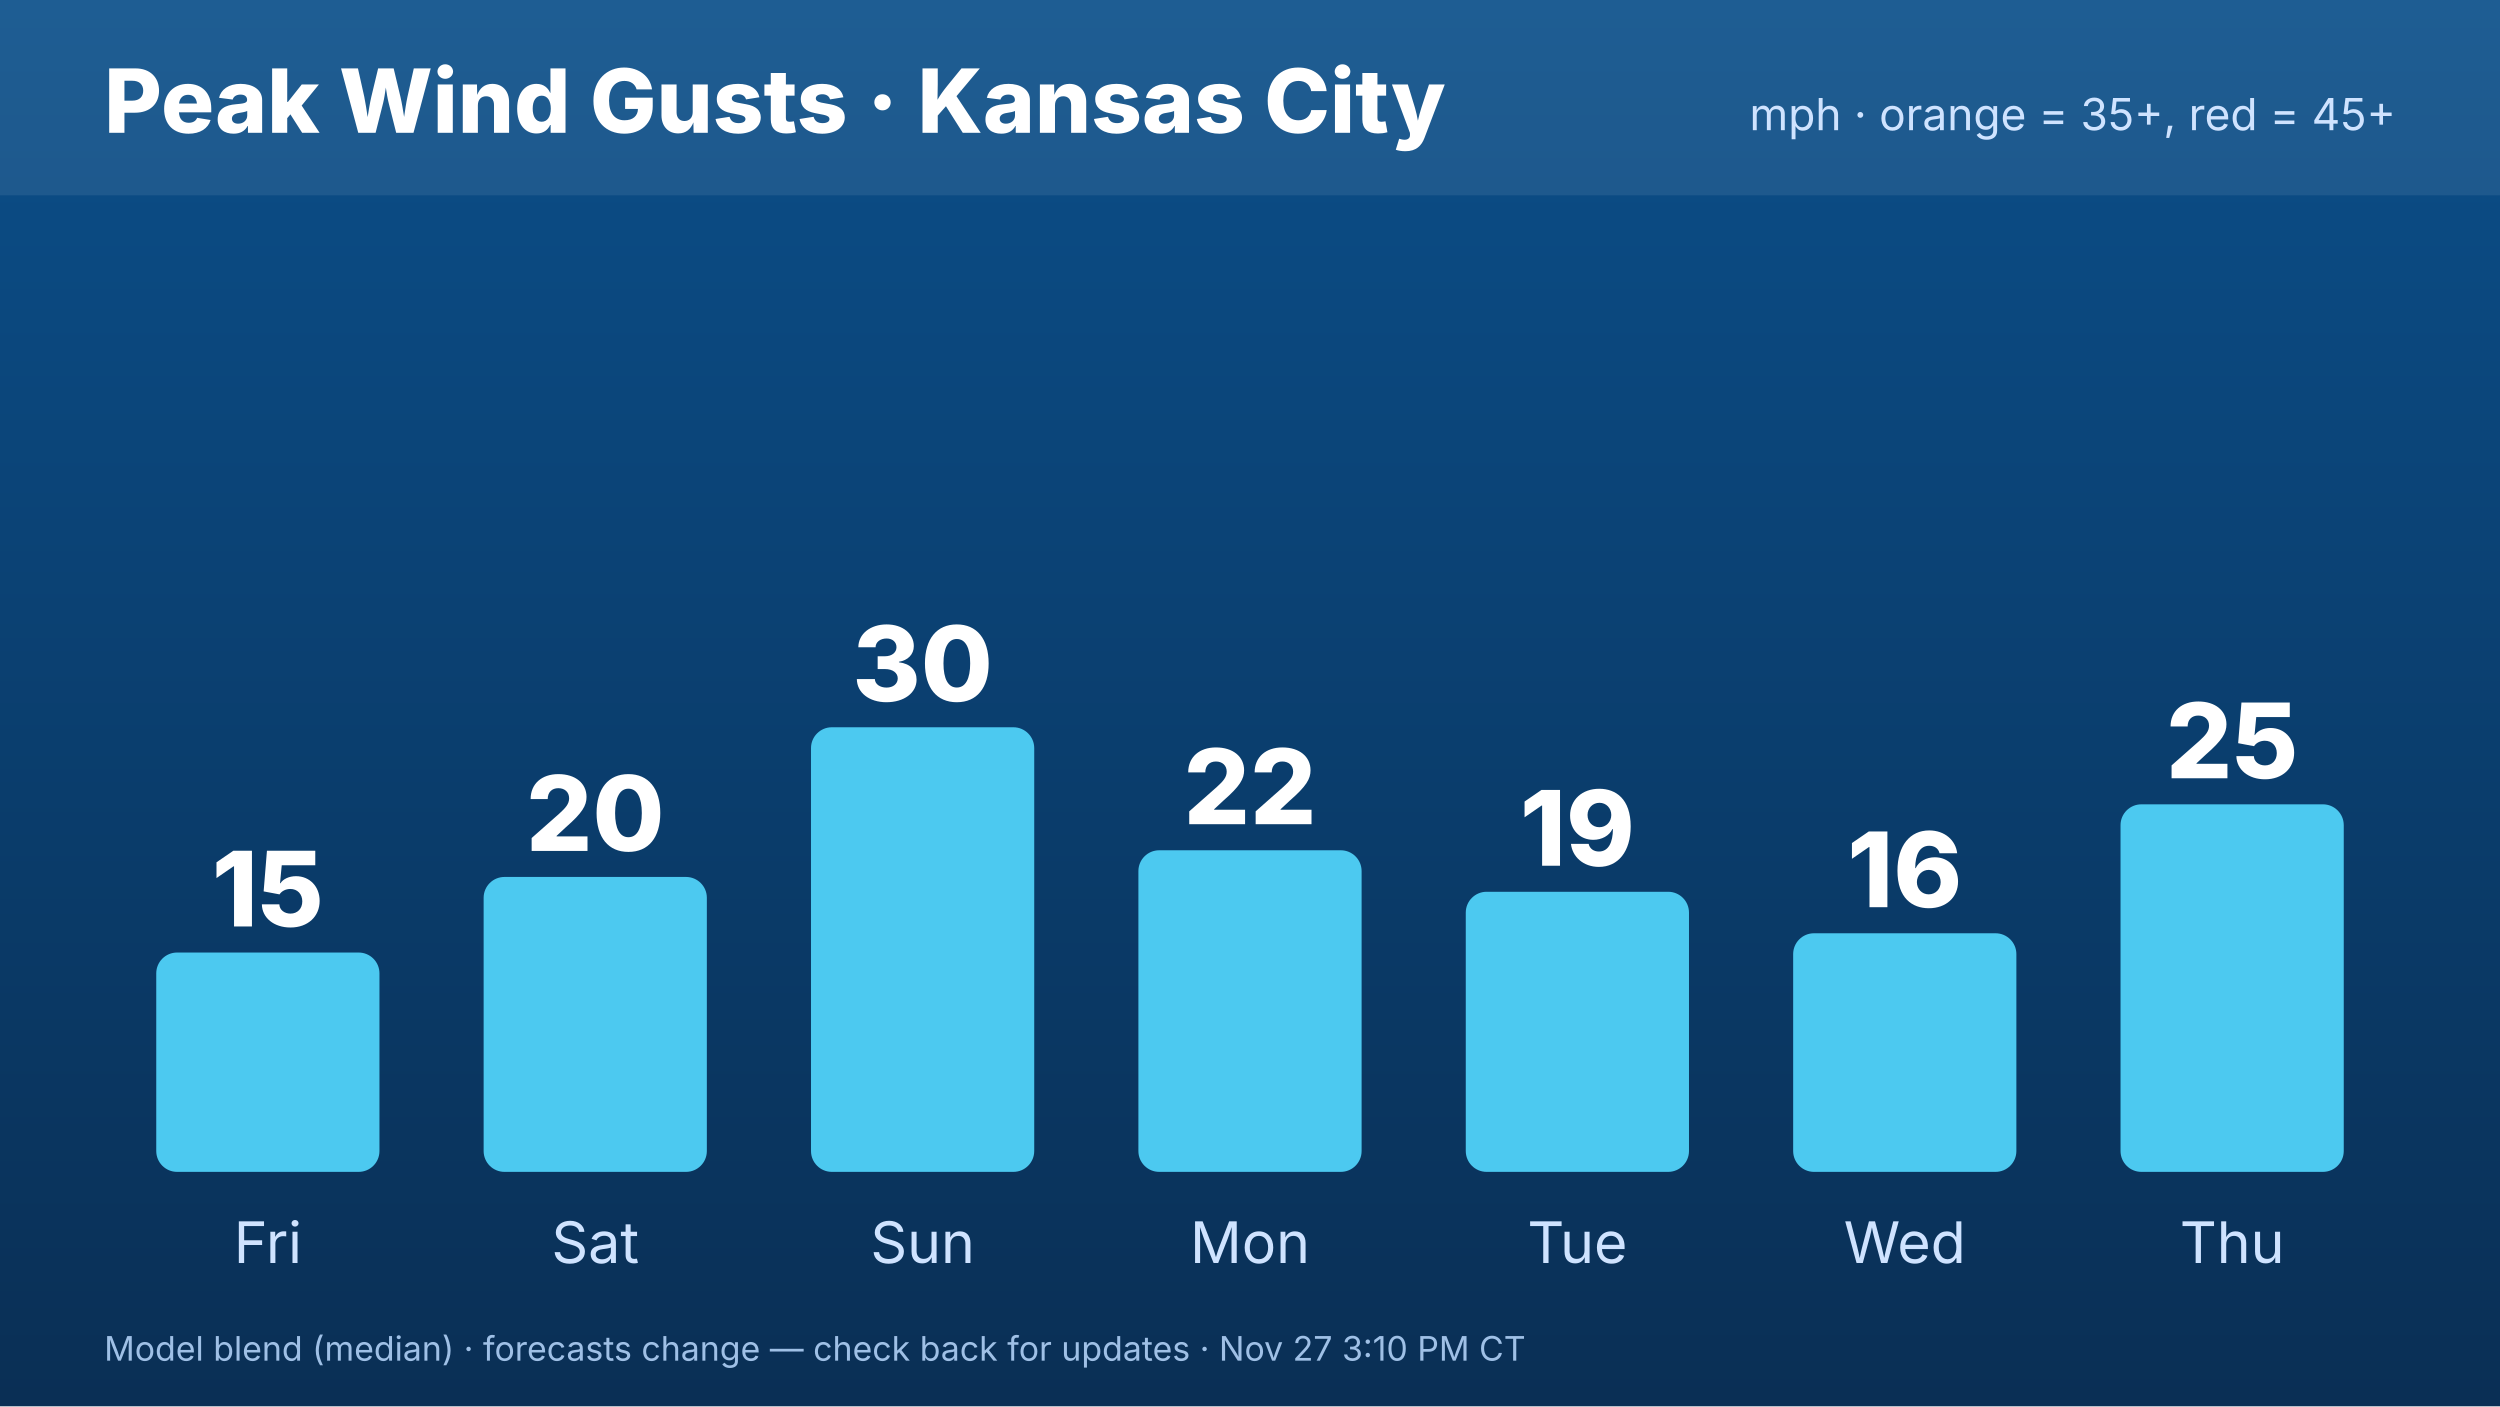
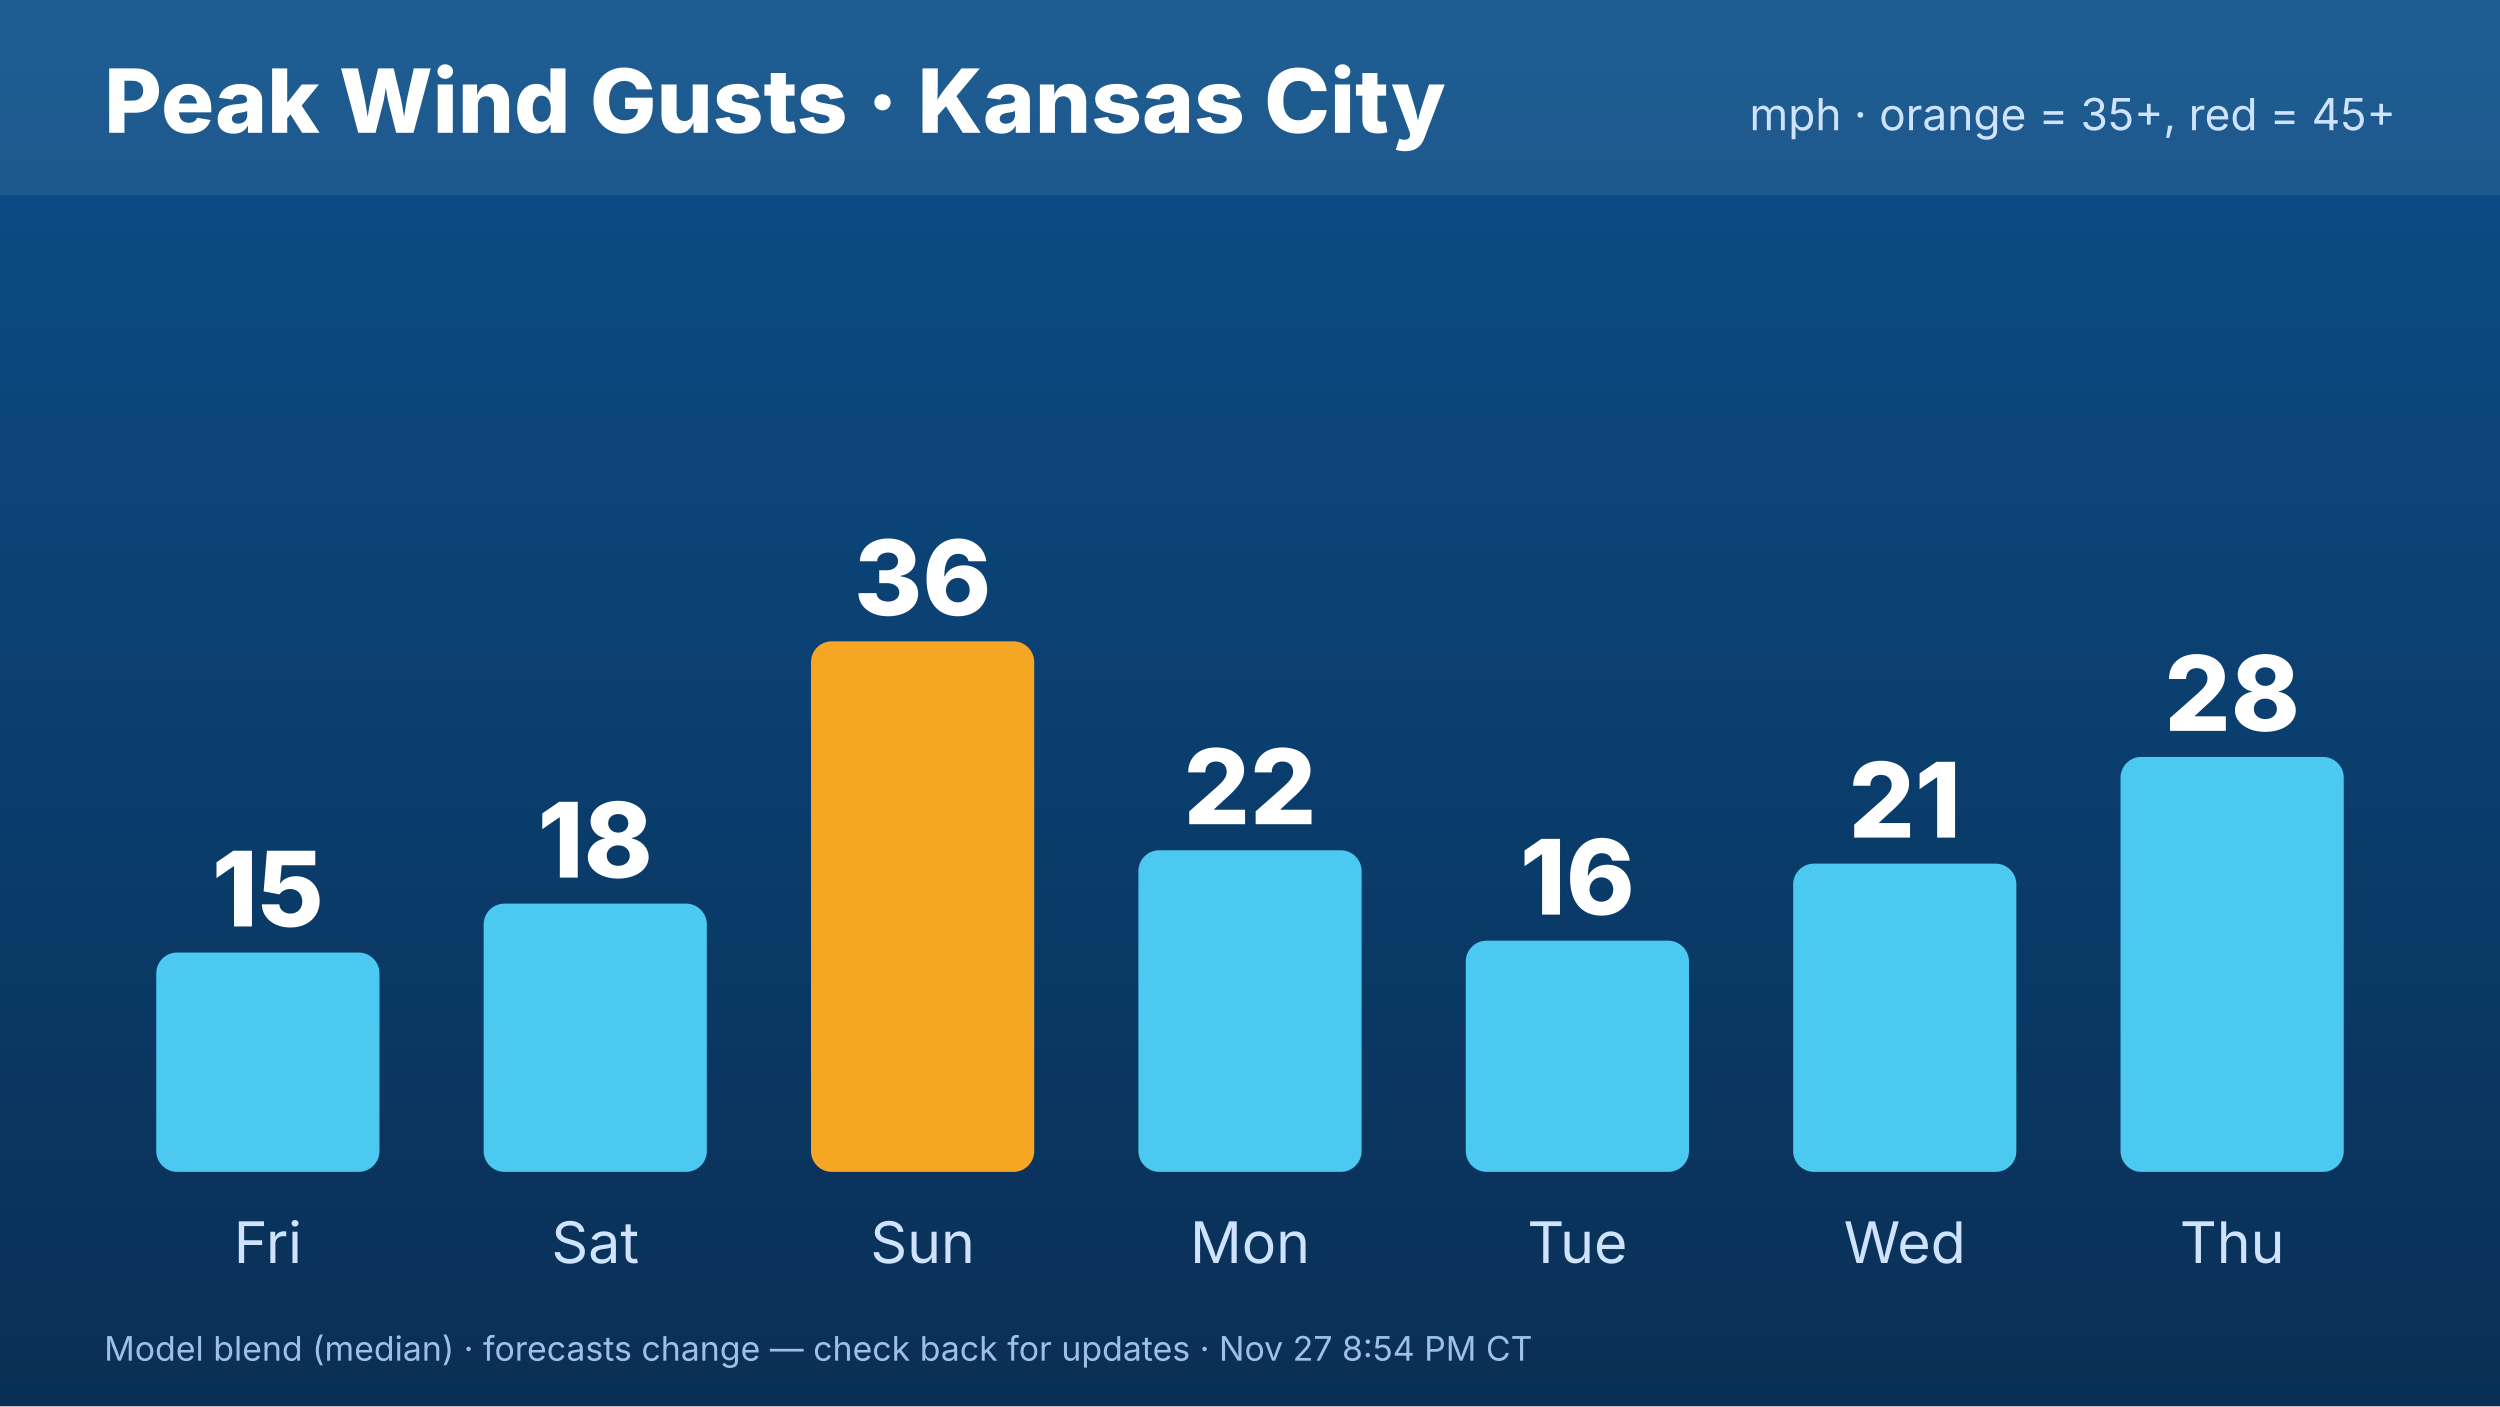
<svg xmlns="http://www.w3.org/2000/svg" width="1920" height="1080" viewBox="0 0 1920 1080" font-family="Inter,Helvetica,Arial,sans-serif">
  <defs>
    <linearGradient id="bg" x1="0" y1="0" x2="0" y2="1">
      <stop offset="0" stop-color="#0b4f8a" />
      <stop offset="1" stop-color="#0a2f55" />
    </linearGradient>
  </defs>
  <rect width="1920" height="1080" fill="url(#bg)" />
  <rect x="0" y="0" width="1920" height="150" fill="#ffffff" opacity=".08" />
  <text x="80" y="102" font-size="68" font-weight="800" fill="#fff">Peak Wind Gusts · Kansas City</text>
  <text x="1840" y="100" font-size="34" fill="#cfe3ff" text-anchor="end">mph · orange = 35+, red = 45+</text>
  <rect x="120.0" y="731.545" width="171.429" height="168.455" rx="16" fill="#4cc9f0" />
  <text x="205.714" y="711.545" font-size="80" font-weight="800" fill="#fff" text-anchor="middle">15</text>
  <text x="205.714" y="970" font-size="44" fill="#cfe3ff" text-anchor="middle">Fri</text>
-   <rect x="371.429" y="673.496" width="171.429" height="226.504" rx="16" fill="#4cc9f0" />
-   <text x="457.143" y="653.496" font-size="80" font-weight="800" fill="#fff" text-anchor="middle">20</text>
+   <rect x="371.429" y="693.984" width="171.429" height="206.016" rx="16" fill="#4cc9f0" />
+   <text x="457.143" y="673.984" font-size="80" font-weight="800" fill="#fff" text-anchor="middle">18</text>
  <text x="457.143" y="970" font-size="44" fill="#cfe3ff" text-anchor="middle">Sat</text>
-   <rect x="622.857" y="558.537" width="171.429" height="341.463" rx="16" fill="#4cc9f0" />
-   <text x="708.571" y="538.537" font-size="80" font-weight="800" fill="#fff" text-anchor="middle">30</text>
+   <rect x="622.857" y="492.52" width="171.429" height="407.48" rx="16" fill="#f5a623" />
+   <text x="708.571" y="472.52" font-size="80" font-weight="800" fill="#fff" text-anchor="middle">36</text>
  <text x="708.571" y="970" font-size="44" fill="#cfe3ff" text-anchor="middle">Sun</text>
  <rect x="874.286" y="653.008" width="171.429" height="246.992" rx="16" fill="#4cc9f0" />
  <text x="960" y="633.008" font-size="80" font-weight="800" fill="#fff" text-anchor="middle">22</text>
  <text x="960" y="970" font-size="44" fill="#cfe3ff" text-anchor="middle">Mon</text>
-   <rect x="1125.714" y="684.878" width="171.429" height="215.122" rx="16" fill="#4cc9f0" />
-   <text x="1211.429" y="664.878" font-size="80" font-weight="800" fill="#fff" text-anchor="middle">19</text>
+   <rect x="1125.714" y="722.439" width="171.429" height="177.561" rx="16" fill="#4cc9f0" />
+   <text x="1211.429" y="702.439" font-size="80" font-weight="800" fill="#fff" text-anchor="middle">16</text>
  <text x="1211.429" y="970" font-size="44" fill="#cfe3ff" text-anchor="middle">Tue</text>
-   <rect x="1377.143" y="716.748" width="171.429" height="183.252" rx="16" fill="#4cc9f0" />
-   <text x="1462.857" y="696.748" font-size="80" font-weight="800" fill="#fff" text-anchor="middle">16</text>
+   <rect x="1377.143" y="663.252" width="171.429" height="236.748" rx="16" fill="#4cc9f0" />
+   <text x="1462.857" y="643.252" font-size="80" font-weight="800" fill="#fff" text-anchor="middle">21</text>
  <text x="1462.857" y="970" font-size="44" fill="#cfe3ff" text-anchor="middle">Wed</text>
-   <rect x="1628.571" y="617.724" width="171.429" height="282.276" rx="16" fill="#4cc9f0" />
-   <text x="1714.286" y="597.724" font-size="80" font-weight="800" fill="#fff" text-anchor="middle">25</text>
+   <rect x="1628.571" y="581.301" width="171.429" height="318.699" rx="16" fill="#4cc9f0" />
+   <text x="1714.286" y="561.301" font-size="80" font-weight="800" fill="#fff" text-anchor="middle">28</text>
  <text x="1714.286" y="970" font-size="44" fill="#cfe3ff" text-anchor="middle">Thu</text>
-   <text x="80" y="1045" font-size="26" fill="#9fc0e6">Model blend (median) · forecasts change — check back for updates · Nov 27 3:10 PM CT</text>
+   <text x="80" y="1045" font-size="26" fill="#9fc0e6">Model blend (median) · forecasts change — check back for updates · Nov 27 8:54 PM CT</text>
</svg>
